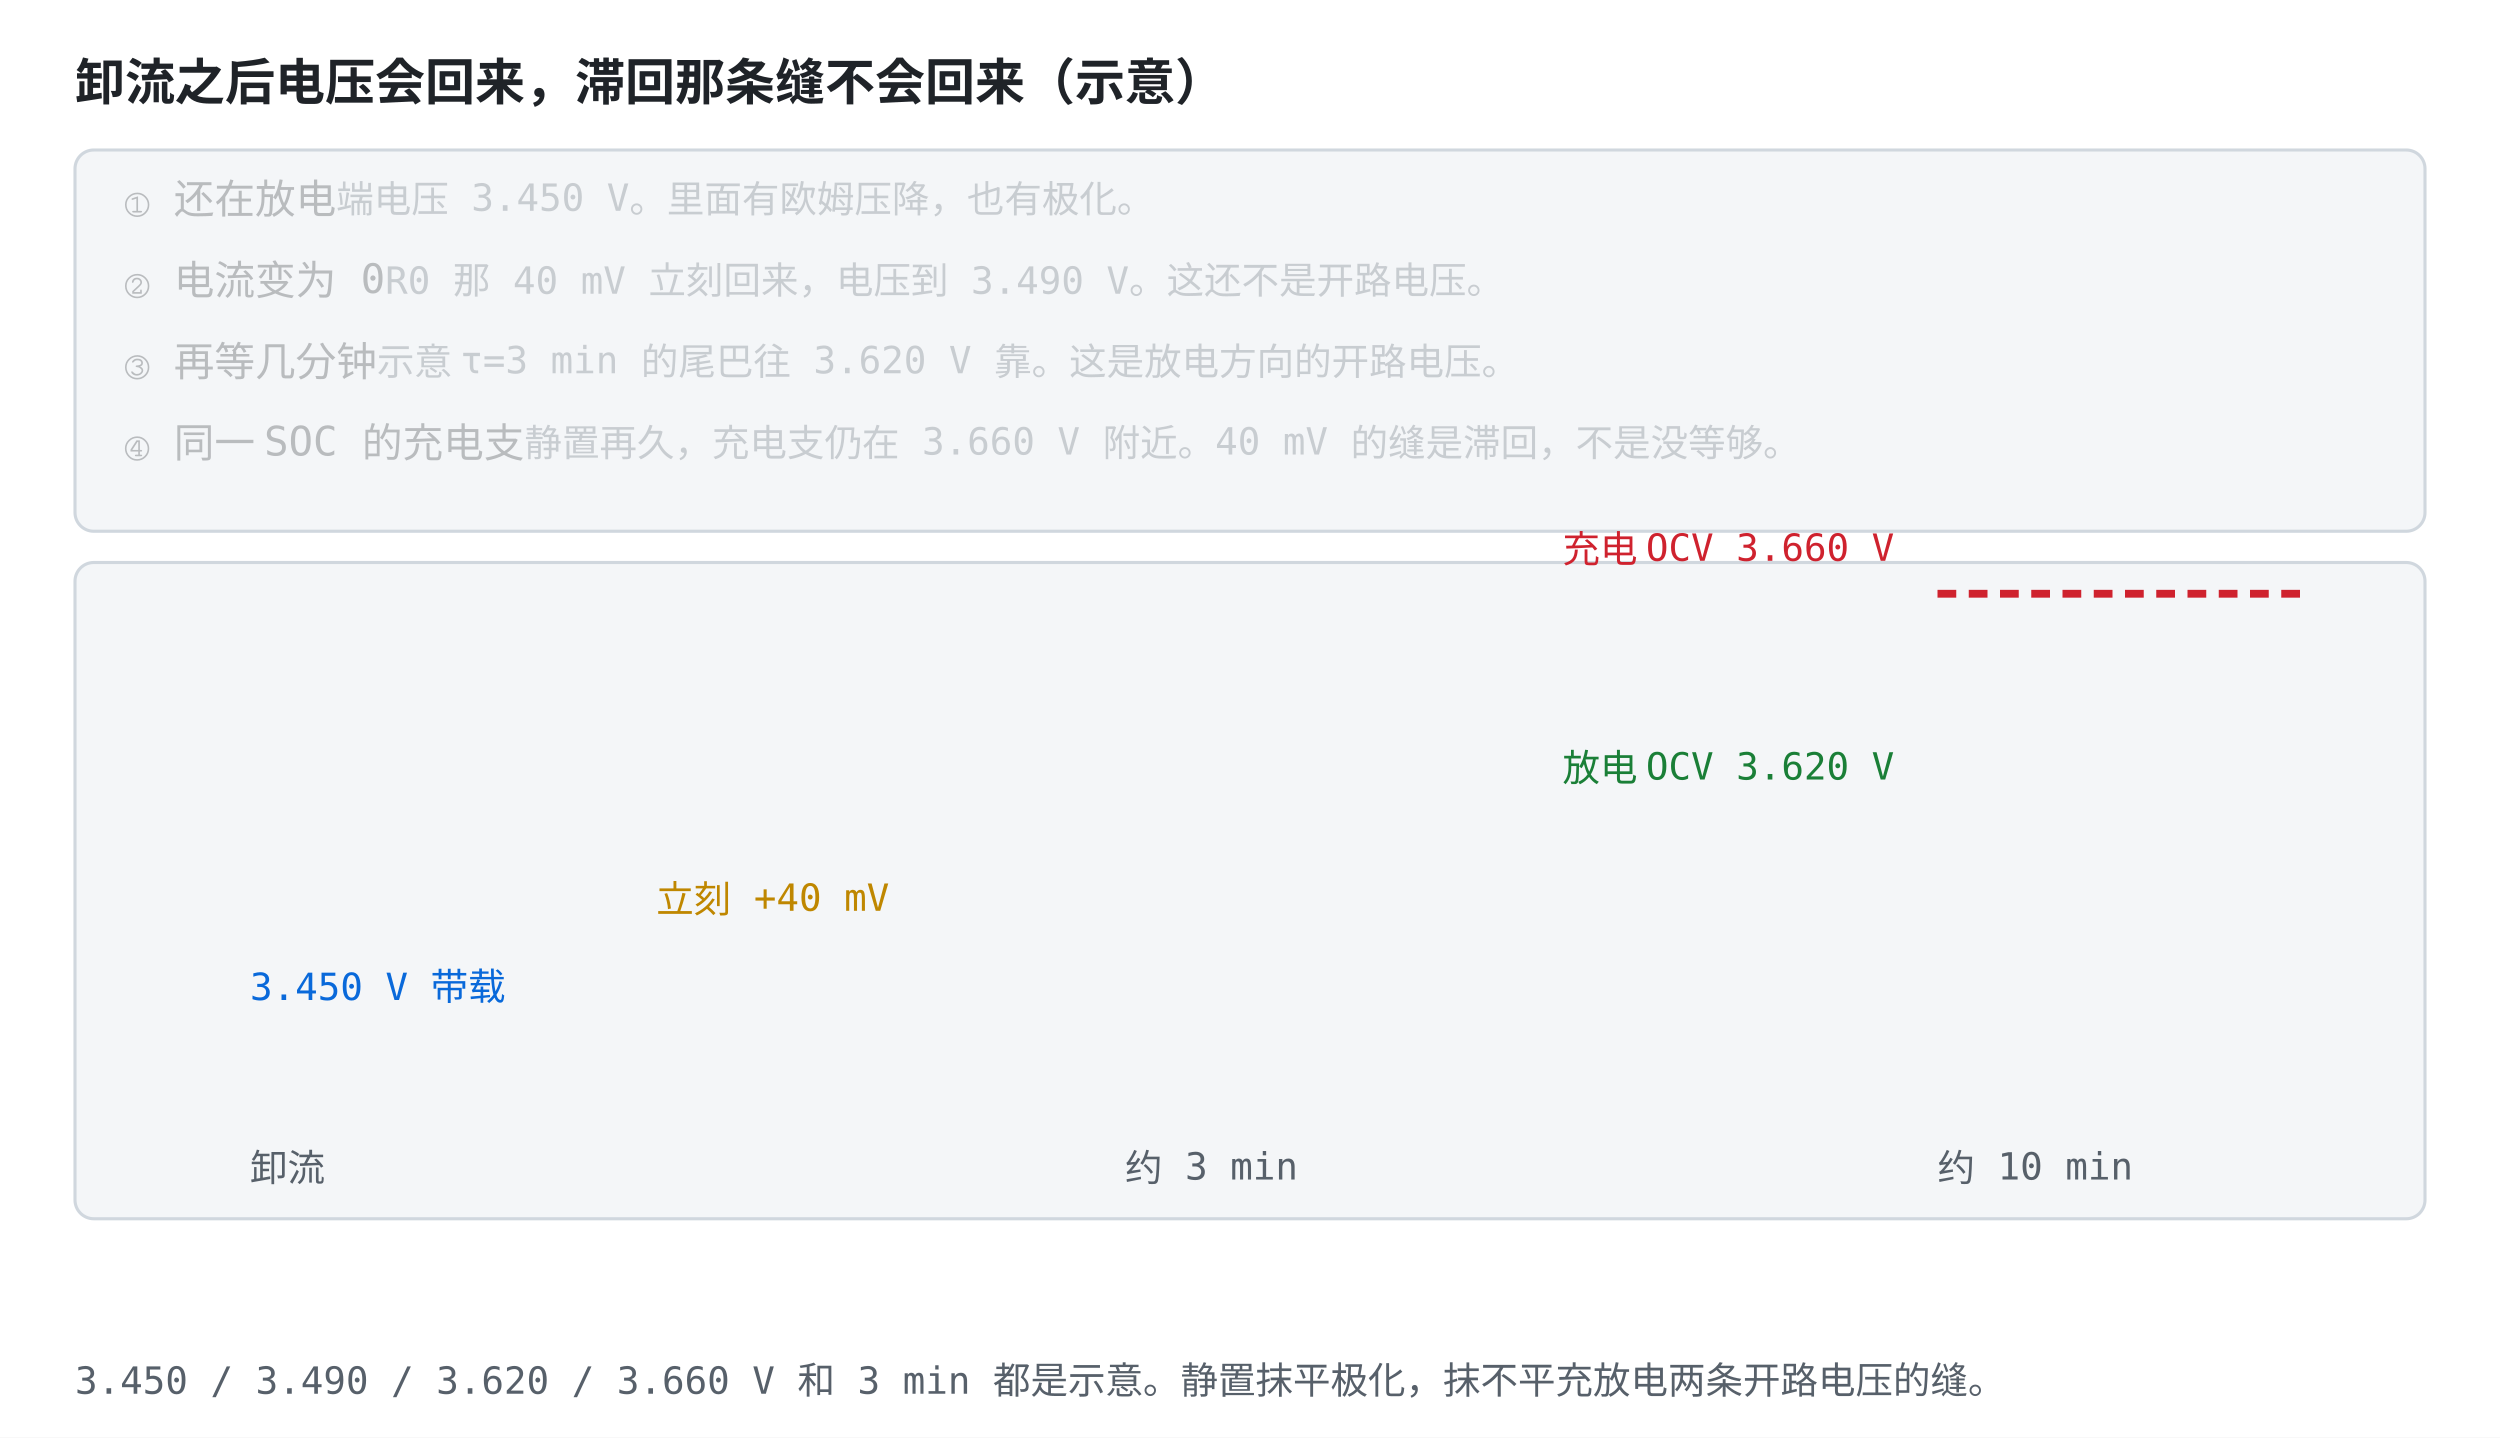
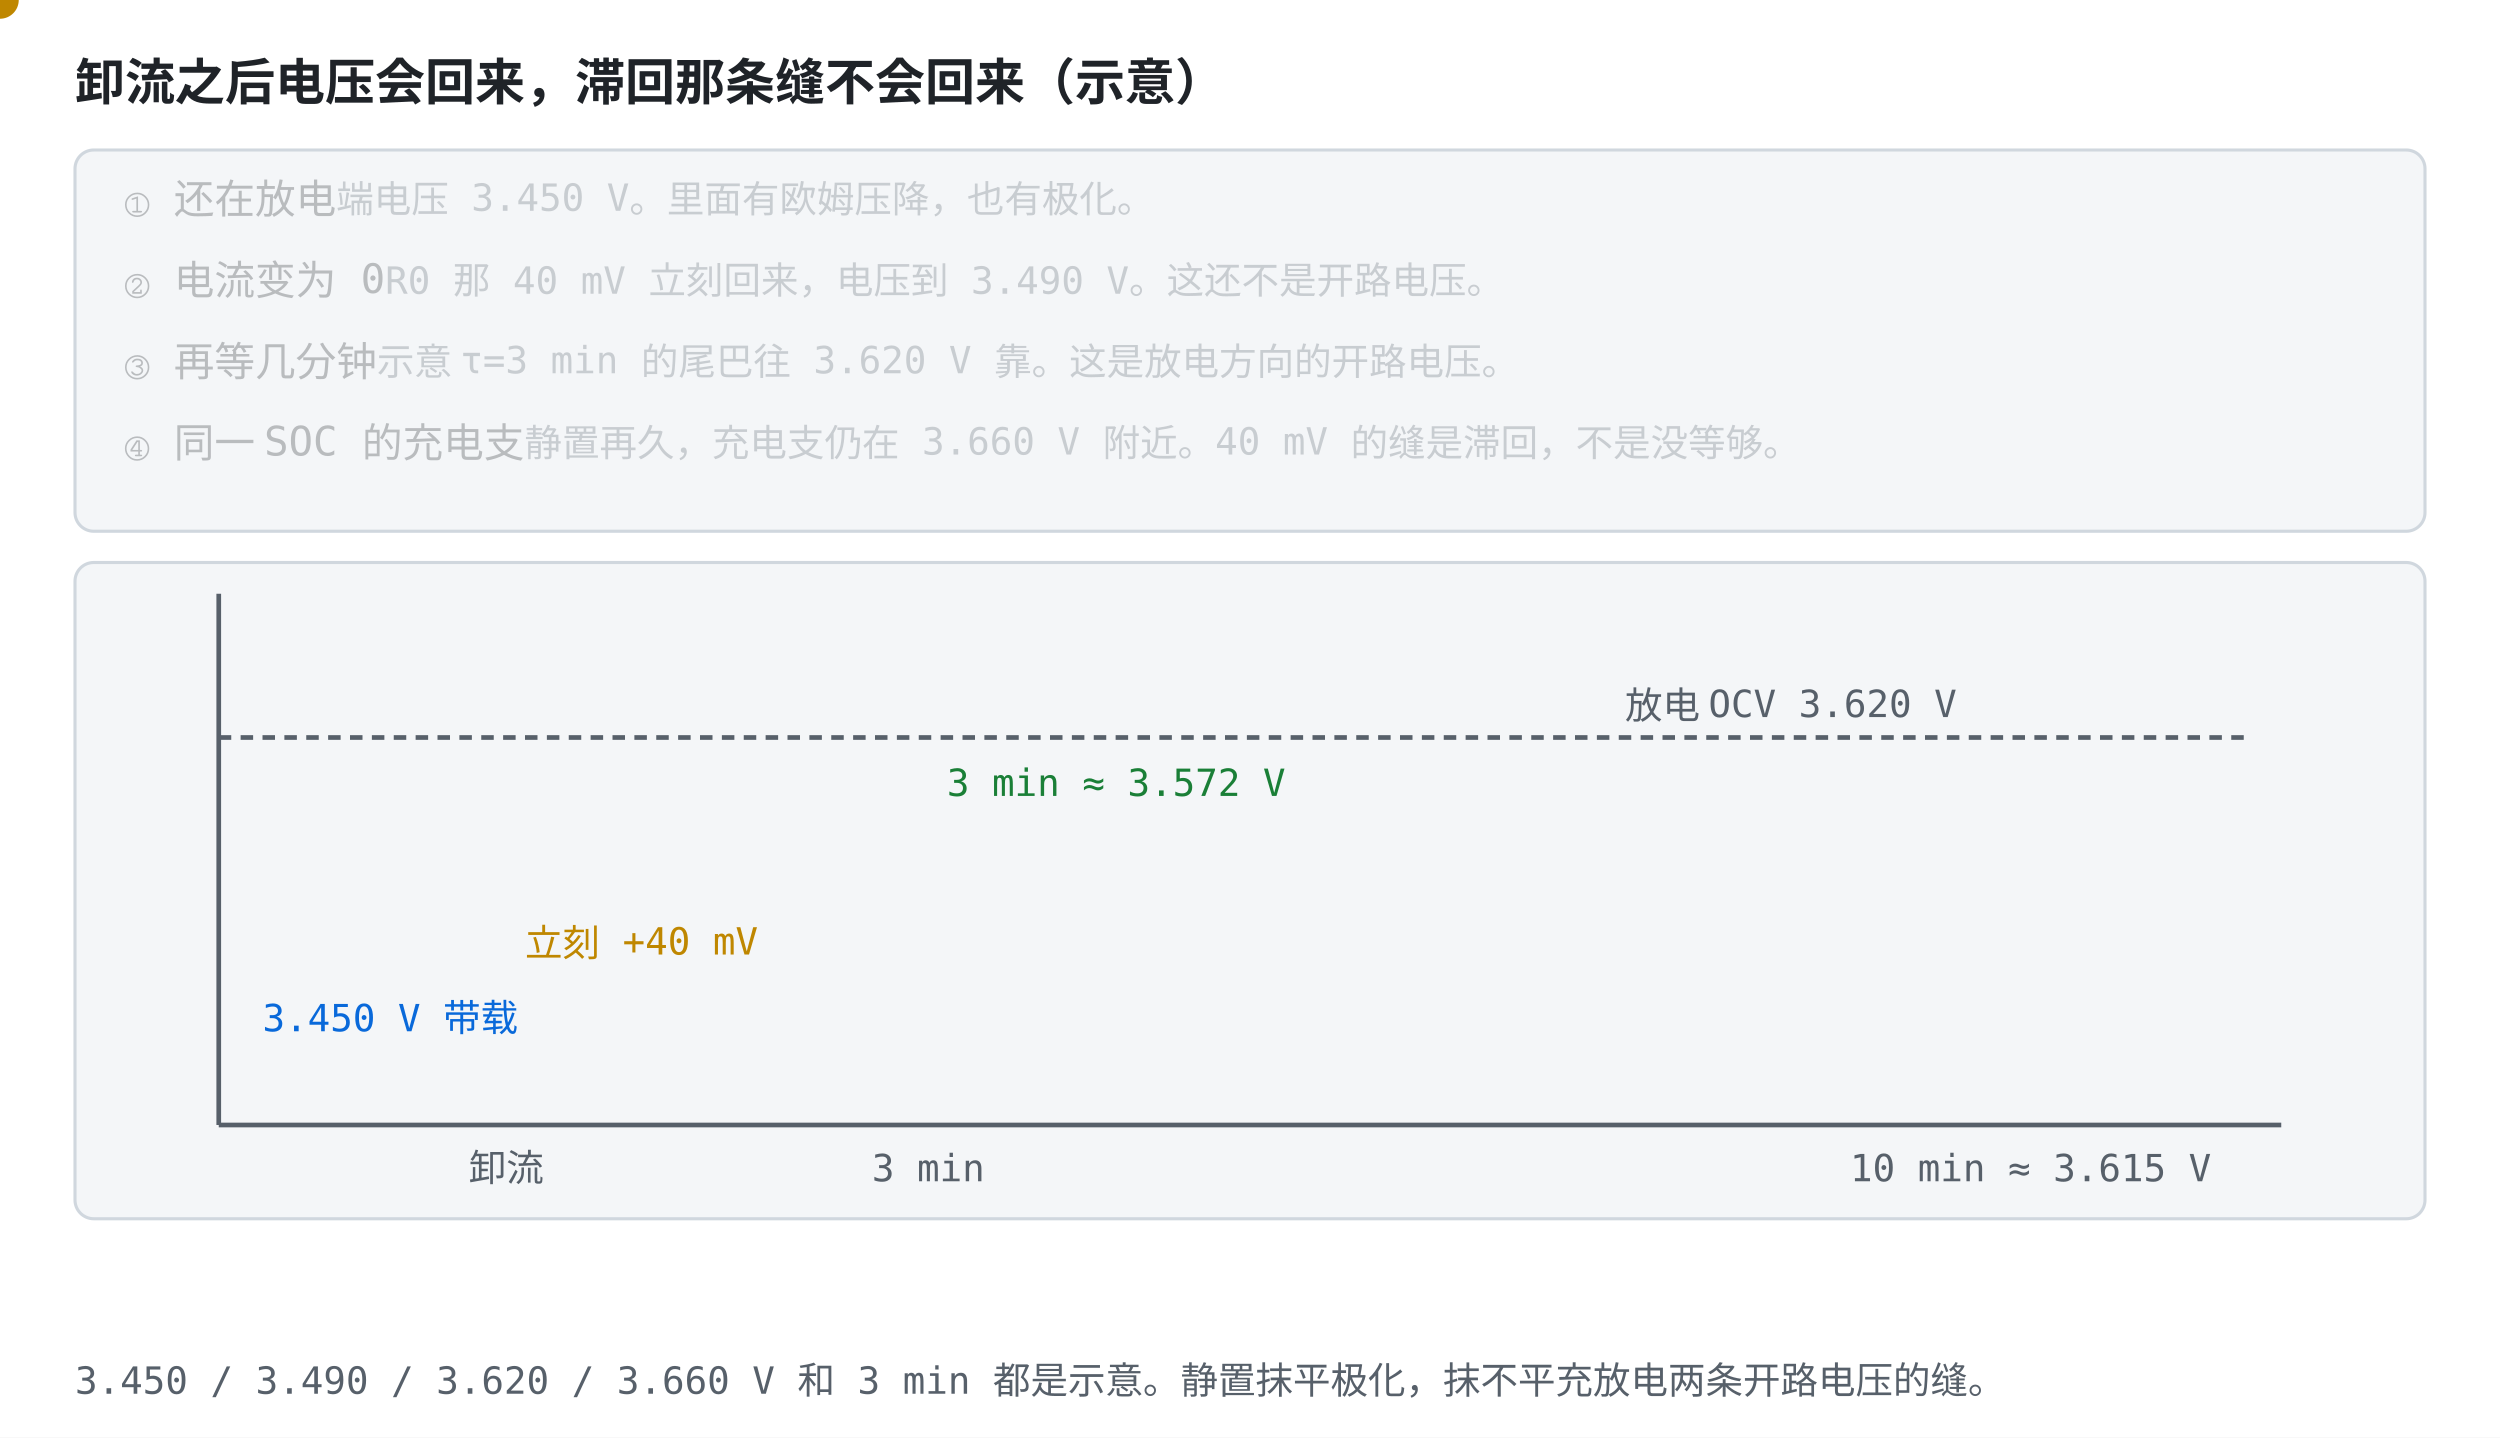
<svg xmlns="http://www.w3.org/2000/svg" viewBox="0 0 800 460" font-family="ui-monospace, Consolas, monospace">
  <style>
    .bg { fill: #ffffff; }
    .panel { fill: #f4f6f8; stroke: #d0d7de; }
    .axis { stroke: #57606a; stroke-width: 1.5; fill: none; }
    .txt { fill: #1f2328; font-size: 13px; }
    .small { fill: #57606a; font-size: 12px; }
    .title { fill: #1f2328; font-size: 16px; font-weight: bold; }
    .hi { fill: #0969da; }
    .warn { fill: #cf222e; }
    .ok { fill: #1a7f37; }
    .gold { fill: #bf8700; }
    .lineb { stroke: #0969da; stroke-width: 2.5; fill: none; }
    .liner { stroke: #cf222e; stroke-width: 2.5; fill: none; }
    .lineg { stroke: #1a7f37; stroke-width: 2.5; fill: none; }
    .liney { stroke: #bf8700; stroke-width: 2.5; fill: none; }
    .dotb { fill: #0969da; }
    .dotr { fill: #cf222e; }
    .dotg { fill: #1a7f37; }
    .doty { fill: #bf8700; }
    .boxb { fill: #ddf4ff; stroke: #0969da; }
    .boxr { fill: #ffebe9; stroke: #cf222e; }
    .boxg { fill: #dafbe1; stroke: #1a7f37; }
    .boxy { fill: #fff8c5; stroke: #bf8700; }
    @media (prefers-color-scheme: dark) {
      .bg { fill: #0d1117; }
      .panel { fill: #161b22; stroke: #30363d; }
      .axis { stroke: #8b949e; }
      .txt { fill: #e6edf3; }
      .small { fill: #8b949e; }
      .title { fill: #e6edf3; }
      .hi { fill: #4493f8; }
      .warn { fill: #ff7b72; }
      .ok { fill: #3fb950; }
      .gold { fill: #d29922; }
      .lineb { stroke: #4493f8; }
      .liner { stroke: #ff7b72; }
      .lineg { stroke: #3fb950; }
      .liney { stroke: #d29922; }
      .dotb { fill: #4493f8; }
      .dotr { fill: #ff7b72; }
      .dotg { fill: #3fb950; }
      .doty { fill: #d29922; }
      .boxb { fill: #12233a; stroke: #4493f8; }
      .boxr { fill: #3d1214; stroke: #ff7b72; }
      .boxg { fill: #12261e; stroke: #3fb950; }
      .boxy { fill: #3d2e00; stroke: #d29922; }
    }
  </style>
  <rect class="bg" width="800" height="460" />
  <text class="title" x="24" y="32">卸流之后电压会回来，滞回那条缝不会回来（示意）</text>
  <rect class="panel" x="24" y="48" width="752" height="122" rx="6" />
  <text class="txt" x="40" y="68" opacity="0.28">① 还在放电<tspan class="small">　端电压 3.450 V。里面有欧姆压降，也有极化。</tspan>
    <animate attributeName="opacity" values="1;1;0.28;0.28;0.28;0.28;0.28;0.28" keyTimes="0;0.249;0.25;0.499;0.5;0.749;0.75;1" dur="12s" repeatCount="indefinite" />
  </text>
  <text class="txt" x="40" y="94" opacity="0.28">② 电流变为 0<tspan class="small">　R0 那 40 mV 立刻回来，电压到 3.490 V。这还不是开路电压。</tspan>
    <animate attributeName="opacity" values="0.28;0.28;1;1;0.28;0.28;0.28;0.28" keyTimes="0;0.249;0.25;0.499;0.5;0.749;0.75;1" dur="12s" repeatCount="indefinite" />
  </text>
  <text class="txt" x="40" y="120" opacity="0.28">③ 再等几分钟<tspan class="small">　示意 τ=3 min 的尾巴往 3.620 V 靠。这是放电方向的开路电压。</tspan>
    <animate attributeName="opacity" values="0.28;0.28;0.28;0.28;1;1;0.28;0.28" keyTimes="0;0.249;0.25;0.499;0.5;0.749;0.75;1" dur="12s" repeatCount="indefinite" />
  </text>
  <text class="txt" x="40" y="146" opacity="0.28">④ 同一 SOC 的充电支<tspan class="small">　静置再久，充电支仍在 3.660 V 附近。40 mV 的缝是滞回，不是没等够。</tspan>
    <animate attributeName="opacity" values="0.28;0.28;0.28;0.28;0.28;0.28;1;1" keyTimes="0;0.249;0.25;0.499;0.5;0.749;0.75;1" dur="12s" repeatCount="indefinite" />
  </text>
  <rect class="panel" x="24" y="180" width="752" height="210" rx="6" />
-   <path class="lineb" d="M80 330 L200 330 L200 300 C320 250 420 230 620 220 L720 220" stroke-dasharray="900" stroke-dashoffset="900">
-     <animate attributeName="stroke-dashoffset" values="900;0;0" keyTimes="0;0.75;1" dur="12s" repeatCount="indefinite" />
+   <line class="axis" x1="70" y1="190" x2="70" y2="360" />
+   <line class="axis" x1="70" y1="360" x2="730" y2="360" />
+   <path class="lineb" d="M80.0 338.0 L160.0 338.0 L160.0 314.0 L160.0 314.0 L175.0 305.8 L190.0 298.5 L205.0 291.9 L220.0 286.0 L235.0 280.8 L250.0 276.0 L265.0 271.8 L280.0 268.1 L295.0 264.7 L310.0 261.7 L325.0 259.0 L340.0 256.6 L355.0 254.4 L370.0 252.5 L385.0 250.7 L400.0 249.2 L415.0 247.8 L430.0 246.6 L445.0 245.4 L460.0 244.5 L475.0 243.6 L490.0 242.8 L505.0 242.1 L520.0 241.4 L535.0 240.8 L550.0 240.3 L565.0 239.9 L580.0 239.5 L595.0 239.1 L610.0 238.8 L625.0 238.5 L640.0 238.2 L655.0 238.0 L670.0 237.8 L685.0 237.6 L700.0 237.4" pathLength="1000" stroke-dasharray="1000" stroke-dashoffset="1000" stroke-linejoin="round" stroke-linecap="round">
+     <animate attributeName="stroke-dashoffset" values="1000;0;0" keyTimes="0;0.8;1" dur="12s" repeatCount="indefinite" />
  </path>
-   <line class="liner" x1="620" y1="190" x2="740" y2="190" stroke-dasharray="6 4" />
-   <text class="hi" x="80" y="320">3.450 V 带载</text>
-   <text class="gold" x="210" y="292">立刻 +40 mV</text>
-   <text class="ok" x="500" y="250">放电 OCV 3.620 V</text>
-   <text class="warn" x="500" y="180">充电 OCV 3.660 V</text>
-   <text class="small" x="80" y="378">卸流</text>
-   <text class="small" x="360" y="378">约 3 min</text>
-   <text class="small" x="620" y="378">约 10 min</text>
+   <line class="axis" x1="70" y1="236.0" x2="720" y2="236.0" stroke-dasharray="4 3" />
+   <g opacity="0">
+     <animate attributeName="opacity" values="0;0;1;1" keyTimes="0;0.749;0.75;1" dur="12s" repeatCount="indefinite" />
+     <line class="liner" x1="200" y1="212.0" x2="720" y2="212.0" stroke-dasharray="6 4" />
+     <line class="liner" x1="610.0" y1="238.8" x2="610.0" y2="212.0" />
+     <text class="warn" x="430" y="204.0">充电 OCV 3.660 V，缝还在</text>
+   </g>
+   <text class="hi" x="84" y="330.0">3.450 V 带载</text>
+   <text class="gold" x="168" y="306.0">立刻 +40 mV</text>
+   <text class="ok" x="303.0" y="254.7">3 min ≈ 3.572 V</text>
+   <text class="small" x="520" y="230.0">放电 OCV 3.620 V</text>
+   <text class="small" x="150" y="378">卸流</text>
+   <text class="small" x="279.0" y="378">3 min</text>
+   <text class="small" x="592.0" y="378">10 min ≈ 3.615 V</text>
+   <circle class="doty" r="6">
+     <animate attributeName="cx" values="100.0;160.0;160.0;205.0;250.0;295.0;430.0;610.0;700.0" keyTimes="0.00;0.24;0.27;0.36;0.44;0.50;0.64;0.75;1.00" dur="12s" repeatCount="indefinite" />
+     <animate attributeName="cy" values="338.0;338.0;314.0;291.9;276.0;264.7;246.6;238.8;237.4" keyTimes="0.00;0.24;0.27;0.36;0.44;0.50;0.64;0.75;1.00" dur="12s" repeatCount="indefinite" />
+   </circle>
  <text class="small" x="24" y="446">3.450 / 3.490 / 3.620 / 3.660 V 和 3 min 都是示意。静置抹平极化，抹不平充放电两条开路电压的缝。</text>
</svg>
